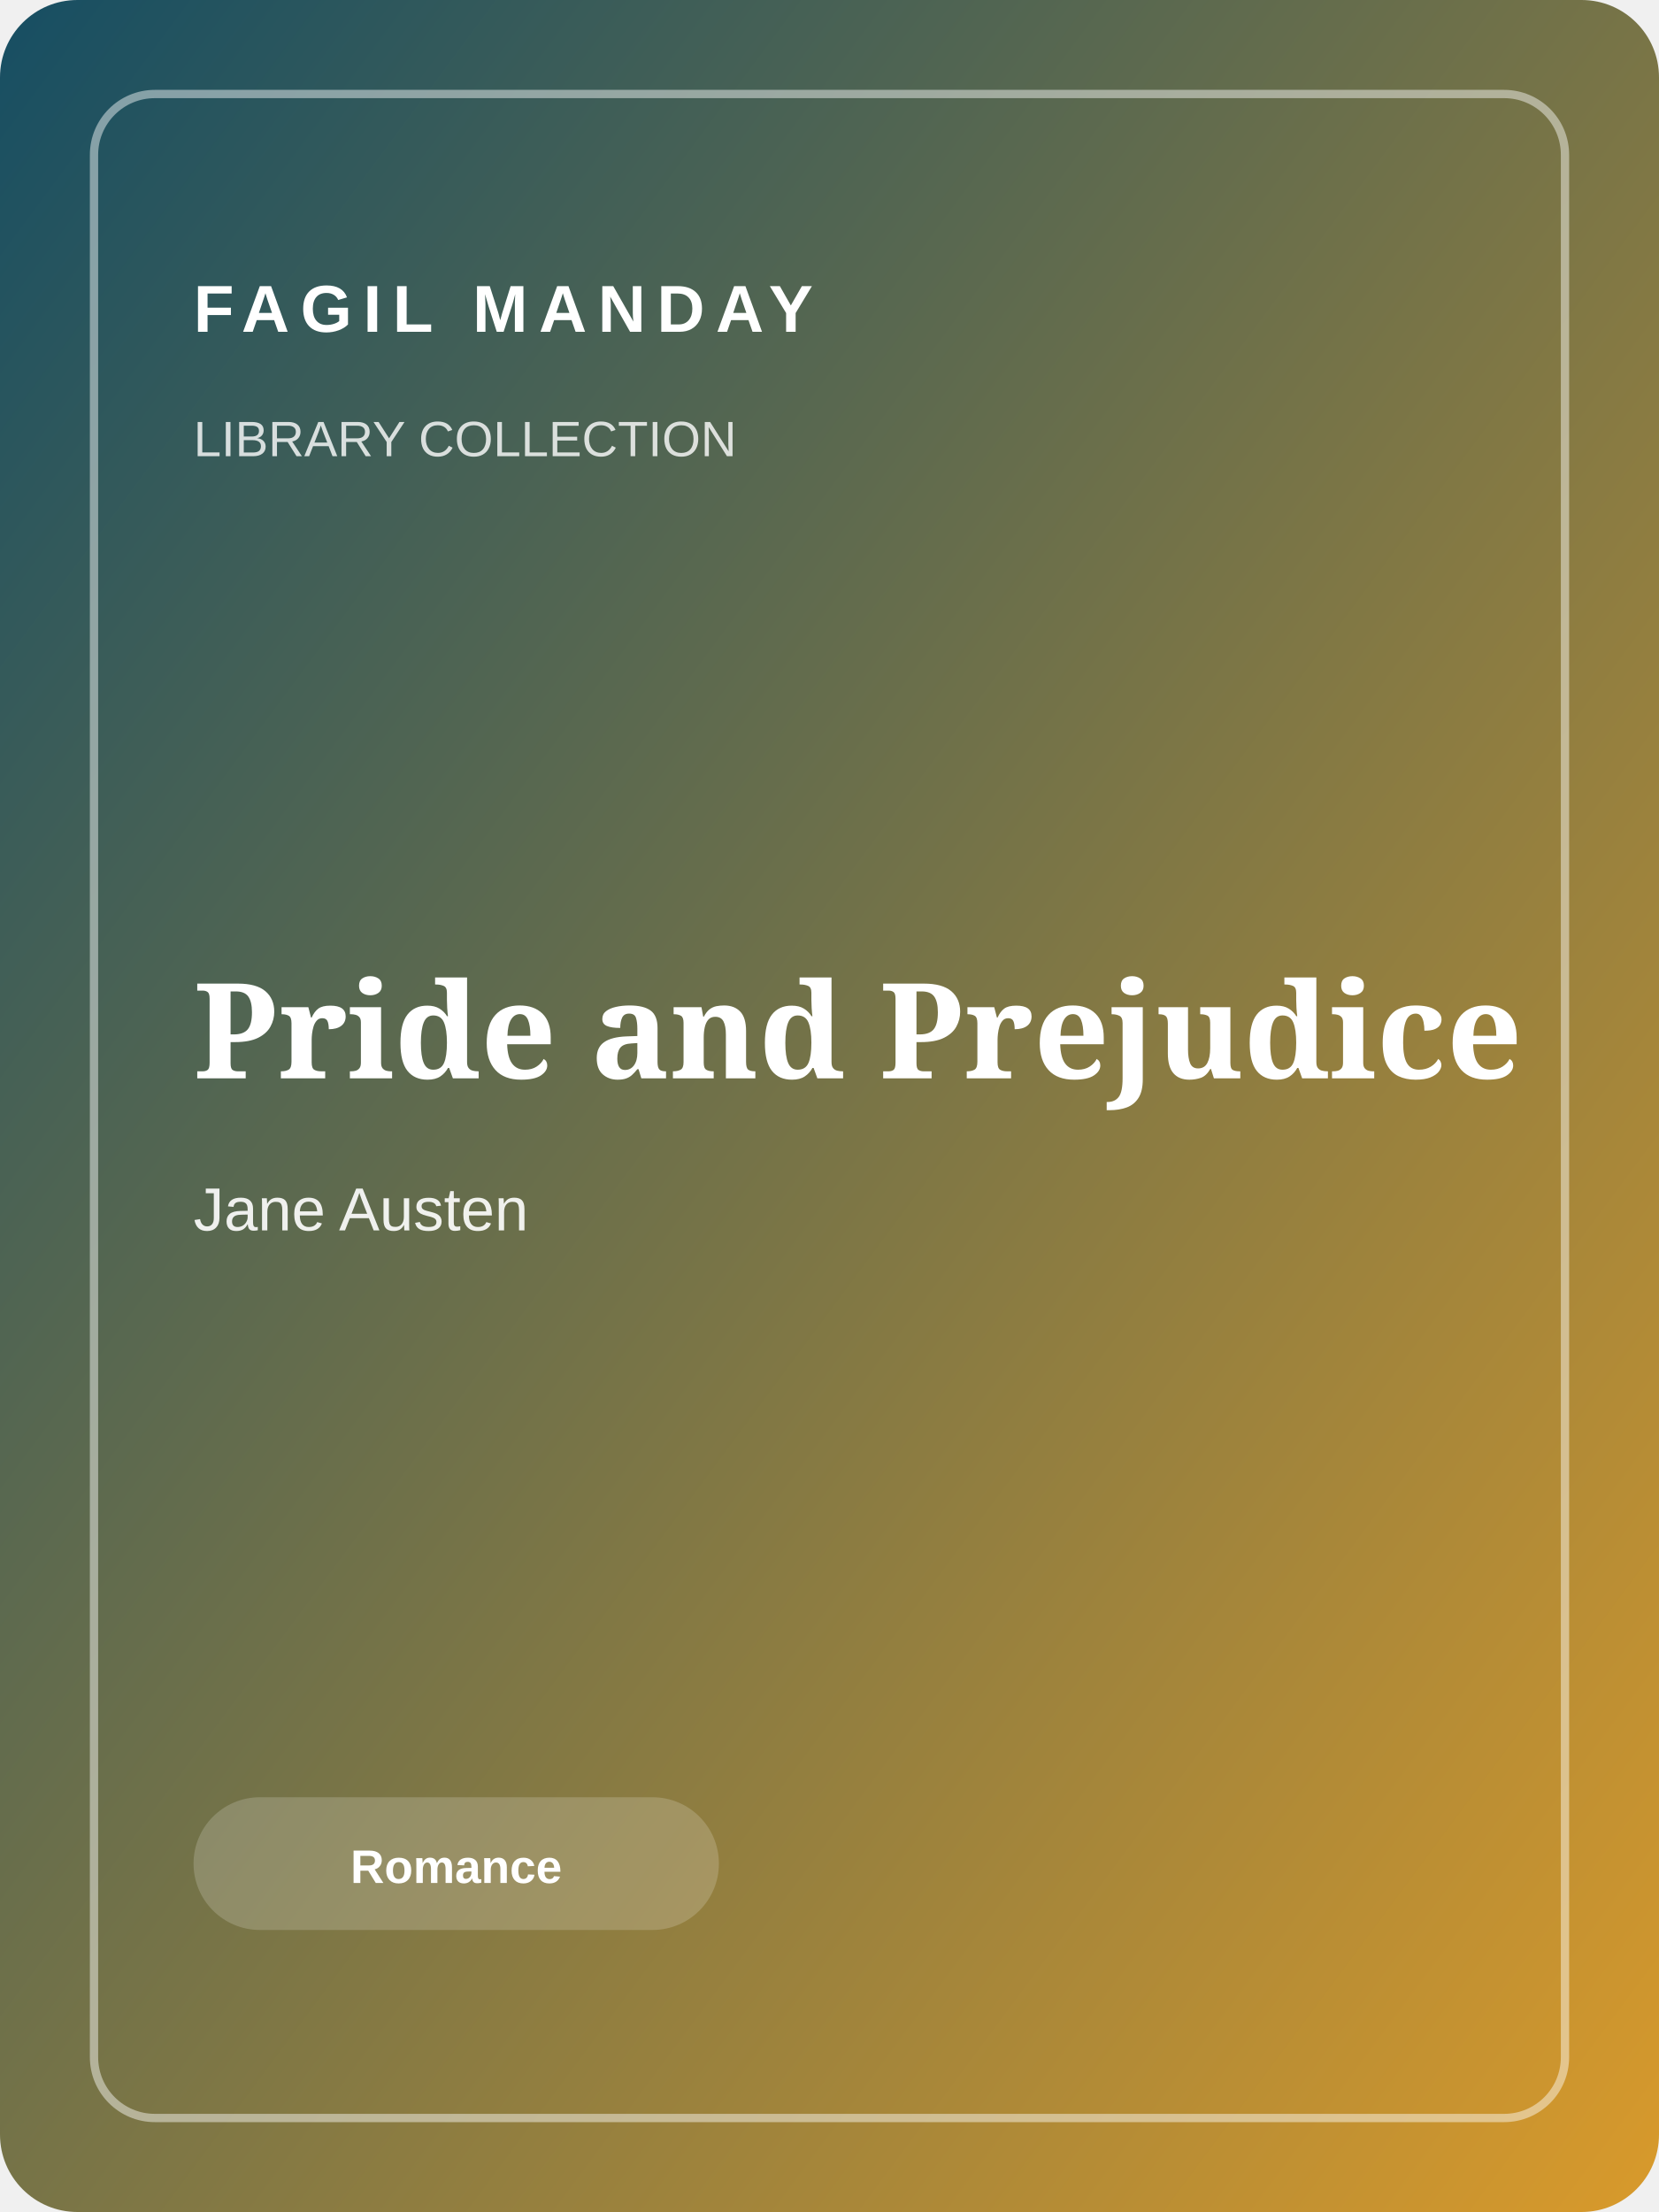
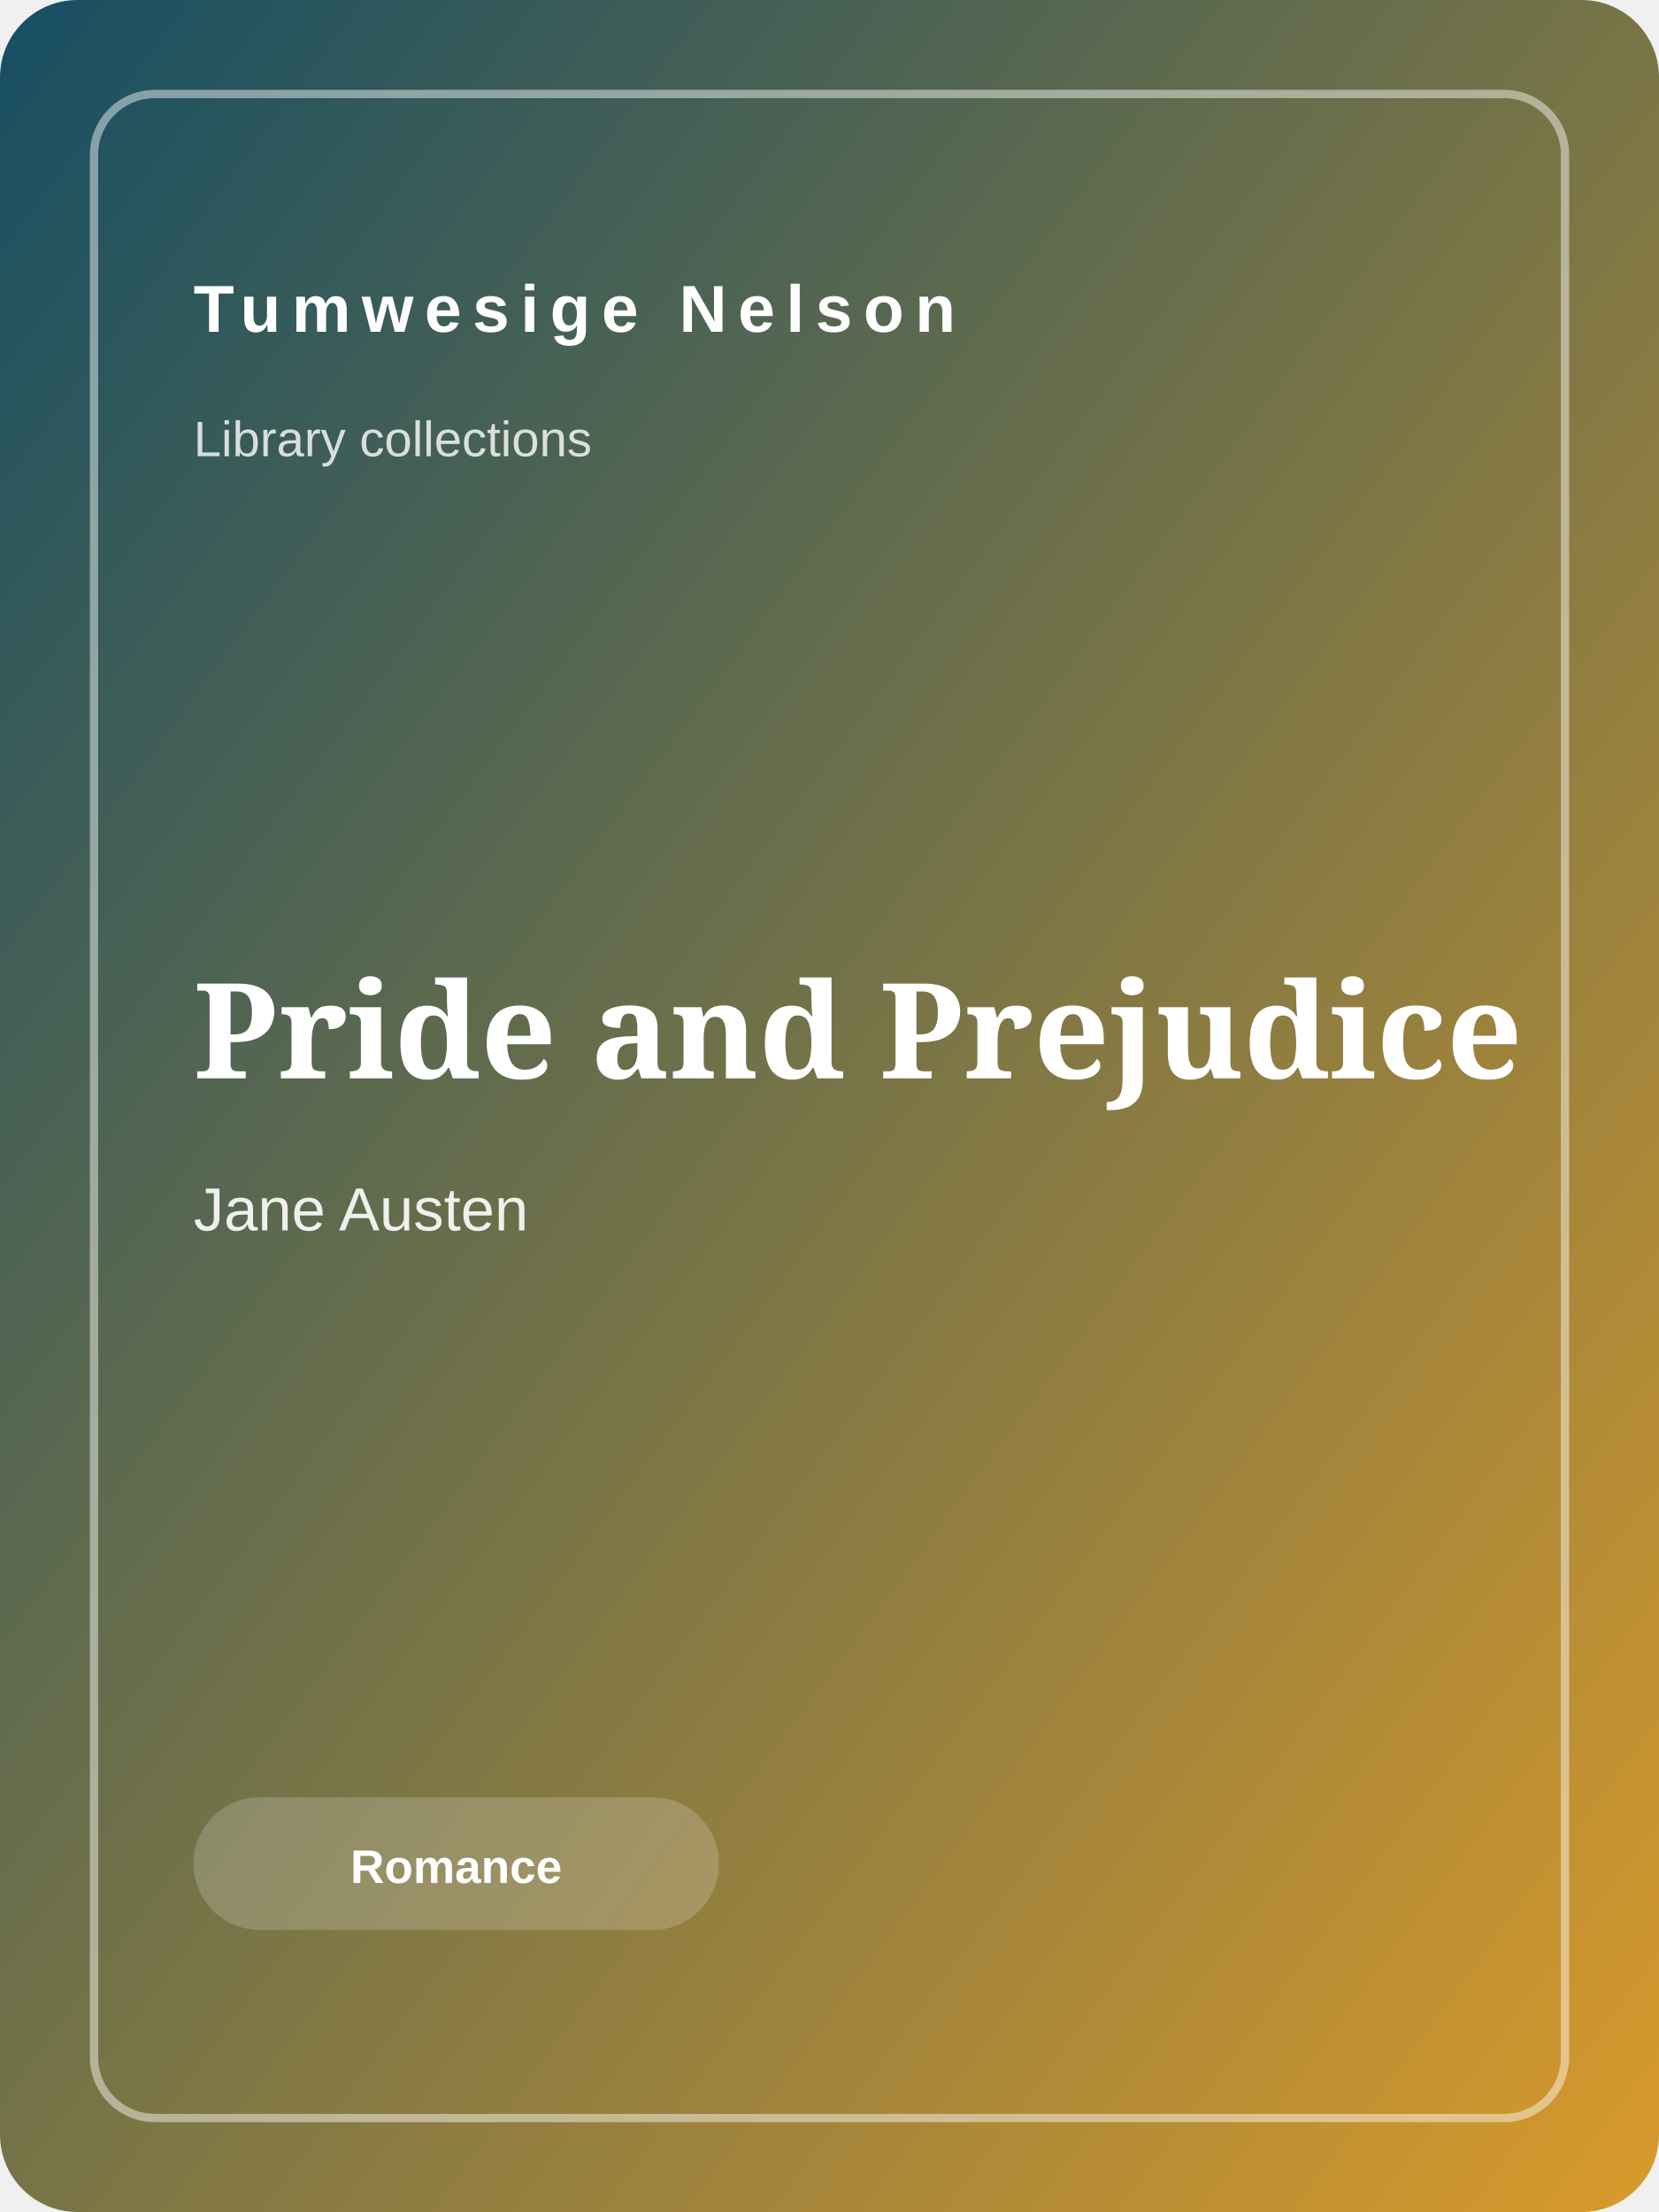
<svg xmlns="http://www.w3.org/2000/svg" viewBox="0 0 600 800">
  <defs>
    <linearGradient id="g" x1="0" y1="0" x2="1" y2="1">
      <stop stop-color="#164e63" />
      <stop offset="1" stop-color="#d99a2b" />
    </linearGradient>
  </defs>
  <rect width="600" height="800" rx="28" fill="url(#g)" />
  <rect x="34" y="34" width="532" height="732" rx="22" fill="none" stroke="#fff" stroke-opacity=".45" stroke-width="3" />
-   <text x="70" y="120" fill="#fff" font-family="Arial,sans-serif" font-size="24" font-weight="700" letter-spacing="4">FAGIL MANDAY</text>
-   <text x="70" y="165" fill="#fff" font-family="Arial,sans-serif" font-size="18" opacity=".8">LIBRARY COLLECTION</text>
+   <text x="70" y="120" fill="#fff" font-family="Arial,sans-serif" font-size="24" font-weight="700" letter-spacing="4">Tumwesige Nelson</text>
+   <text x="70" y="165" fill="#fff" font-family="Arial,sans-serif" font-size="18" opacity=".8">Library collections</text>
  <text x="70" y="390" fill="#fff" font-family="Georgia,serif" font-size="48" font-weight="700">Pride and Prejudice</text>
  <text x="70" y="445" fill="#fff" font-family="Arial,sans-serif" font-size="22" opacity=".9">Jane Austen</text>
  <rect x="70" y="650" width="190" height="48" rx="24" fill="#fff" fill-opacity=".18" />
  <text x="165" y="681" text-anchor="middle" fill="#fff" font-family="Arial,sans-serif" font-size="17" font-weight="700">Romance</text>
</svg>
